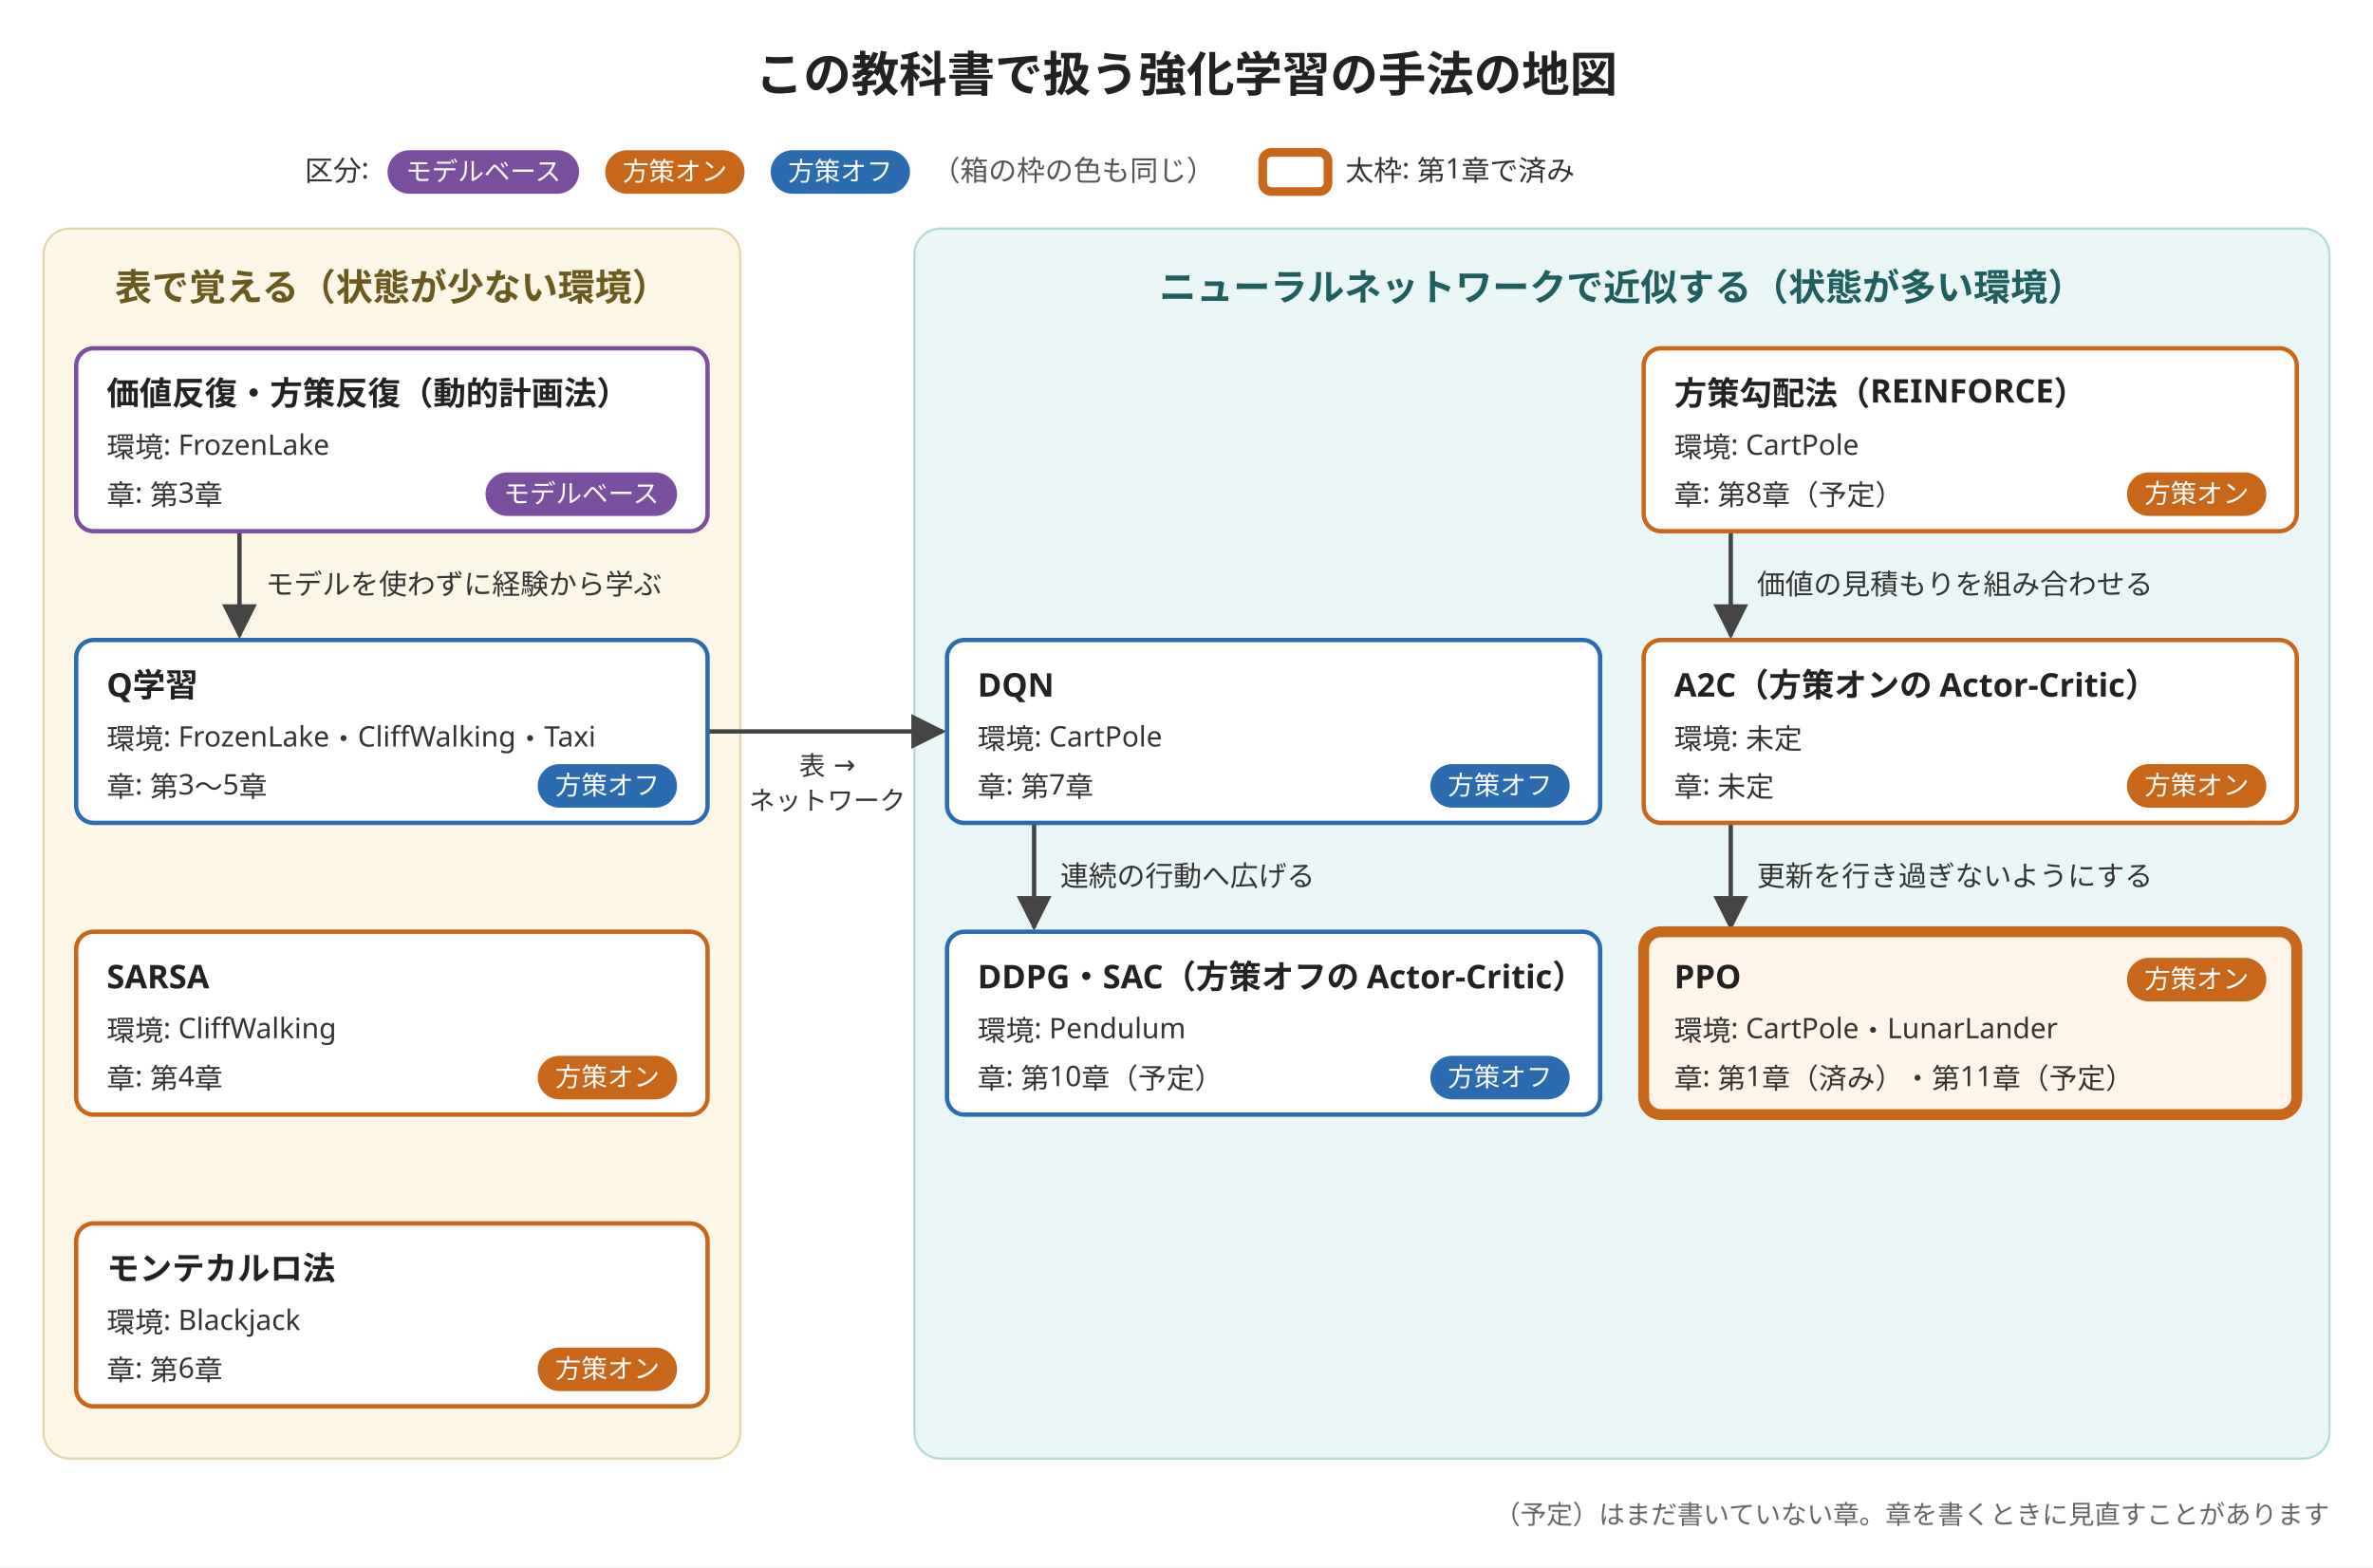
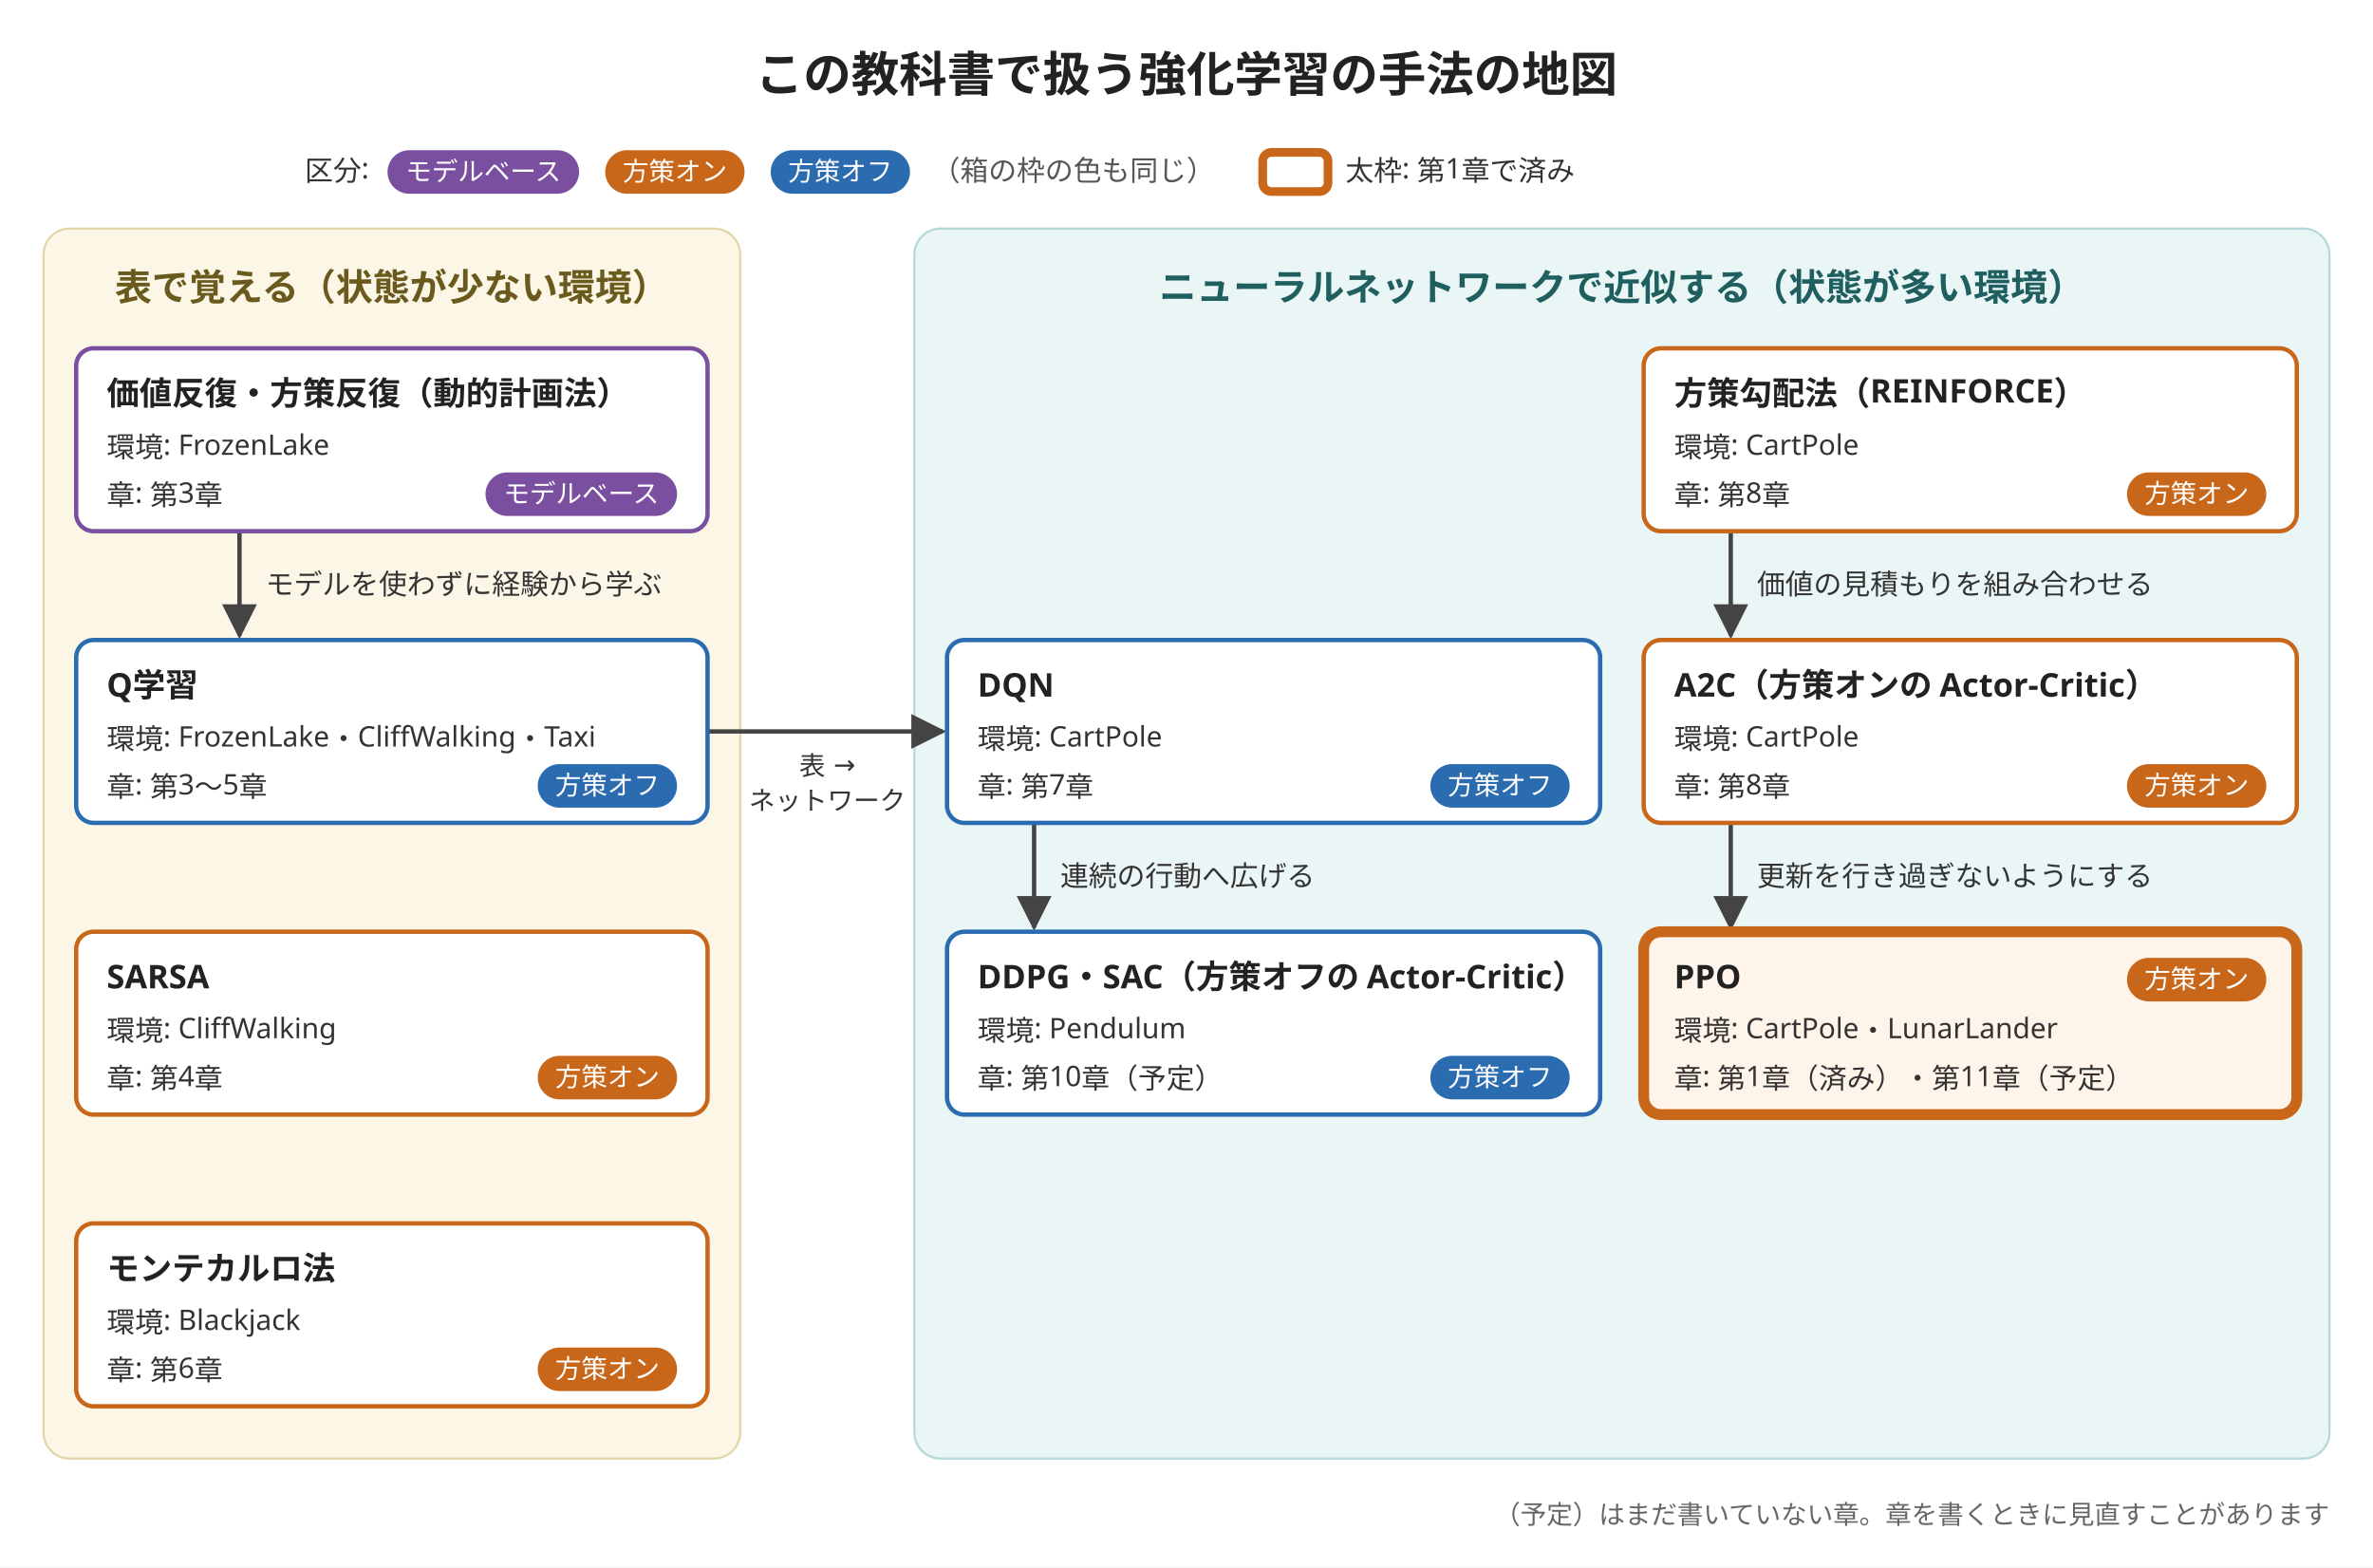
<svg xmlns="http://www.w3.org/2000/svg" width="1090" height="720" viewBox="0 0 1090 720" font-family="sans-serif">
  <defs>
    <marker id="arrow" viewBox="0 0 10 10" refX="9" refY="5" markerWidth="8" markerHeight="8" orient="auto-start-reverse">
      <path d="M0,0 L10,5 L0,10 z" fill="#444" />
    </marker>
  </defs>
  <rect x="0" y="0" width="1090" height="720" fill="#ffffff" />
  <text x="545" y="42" font-size="22" font-weight="bold" text-anchor="middle" fill="#222">この教科書で扱う強化学習の手法の地図</text>
  <g font-size="13" fill="#333" transform="translate(140,0)">
    <text x="0" y="83">区分:</text>
    <rect x="38" y="69" width="88" height="20" rx="10" fill="#7b4fa0" />
    <text x="82" y="83" font-size="12" fill="#fff" text-anchor="middle">モデルベース</text>
    <rect x="138" y="69" width="64" height="20" rx="10" fill="#c8661a" />
    <text x="170" y="83" font-size="12" fill="#fff" text-anchor="middle">方策オン</text>
    <rect x="214" y="69" width="64" height="20" rx="10" fill="#2b6cb0" />
    <text x="246" y="83" font-size="12" fill="#fff" text-anchor="middle">方策オフ</text>
    <text x="288" y="83" fill="#555">（箱の枠の色も同じ）</text>
    <rect x="440" y="70" width="30" height="18" rx="4" fill="#fff" stroke="#c8661a" stroke-width="4" />
    <text x="478" y="83">太枠: 第1章で済み</text>
  </g>
  <rect x="20" y="105" width="320" height="565" rx="12" fill="#fbf6e6" stroke="#e2d6a8" />
  <rect x="420" y="105" width="650" height="565" rx="12" fill="#eaf5f5" stroke="#b5d8d8" />
  <text x="180" y="138" font-size="17" font-weight="bold" text-anchor="middle" fill="#6b5a1e">表で覚える（状態が少ない環境）</text>
  <text x="745" y="138" font-size="17" font-weight="bold" text-anchor="middle" fill="#1f5f5f">ニューラルネットワークで近似する（状態が多い環境）</text>
  <g stroke="#444" stroke-width="2" fill="none" marker-end="url(#arrow)">
    <line x1="110" y1="244" x2="110" y2="292" />
    <line x1="325" y1="336" x2="433" y2="336" />
    <line x1="475" y1="378" x2="475" y2="426" />
    <line x1="795" y1="244" x2="795" y2="292" />
    <line x1="795" y1="378" x2="795" y2="426" />
  </g>
  <g font-size="13" fill="#333">
    <text x="122" y="273">モデルを使わずに経験から学ぶ</text>
    <text x="380" y="356" font-size="12" text-anchor="middle">表 →</text>
    <text x="380" y="372" font-size="12" text-anchor="middle">ネットワーク</text>
    <text x="487" y="407">連続の行動へ広げる</text>
    <text x="807" y="273">価値の見積もりを組み合わせる</text>
    <text x="807" y="407">更新を行き過ぎないようにする</text>
  </g>
  <g>
    <rect x="35" y="160" width="290" height="84" rx="8" fill="#fff" stroke="#7b4fa0" stroke-width="2" />
    <text x="49" y="186" font-size="15" font-weight="bold" fill="#222">価値反復・方策反復（動的計画法）</text>
    <text x="49" y="210" font-size="13" fill="#333">環境: FrozenLake</text>
    <text x="49" y="232" font-size="13" fill="#333">章: 第3章</text>
    <rect x="223" y="217" width="88" height="20" rx="10" fill="#7b4fa0" />
    <text x="267" y="231" font-size="12" fill="#fff" text-anchor="middle">モデルベース</text>
  </g>
  <g>
    <rect x="35" y="294" width="290" height="84" rx="8" fill="#fff" stroke="#2b6cb0" stroke-width="2" />
    <text x="49" y="320" font-size="15" font-weight="bold" fill="#222">Q学習</text>
    <text x="49" y="344" font-size="13" fill="#333">環境: FrozenLake・CliffWalking・Taxi</text>
    <text x="49" y="366" font-size="13" fill="#333">章: 第3〜5章</text>
    <rect x="247" y="351" width="64" height="20" rx="10" fill="#2b6cb0" />
    <text x="279" y="365" font-size="12" fill="#fff" text-anchor="middle">方策オフ</text>
  </g>
  <g>
    <rect x="35" y="428" width="290" height="84" rx="8" fill="#fff" stroke="#c8661a" stroke-width="2" />
    <text x="49" y="454" font-size="15" font-weight="bold" fill="#222">SARSA</text>
    <text x="49" y="478" font-size="13" fill="#333">環境: CliffWalking</text>
    <text x="49" y="500" font-size="13" fill="#333">章: 第4章</text>
    <rect x="247" y="485" width="64" height="20" rx="10" fill="#c8661a" />
    <text x="279" y="499" font-size="12" fill="#fff" text-anchor="middle">方策オン</text>
  </g>
  <g>
    <rect x="35" y="562" width="290" height="84" rx="8" fill="#fff" stroke="#c8661a" stroke-width="2" />
    <text x="49" y="588" font-size="15" font-weight="bold" fill="#222">モンテカルロ法</text>
    <text x="49" y="612" font-size="13" fill="#333">環境: Blackjack</text>
    <text x="49" y="634" font-size="13" fill="#333">章: 第6章</text>
    <rect x="247" y="619" width="64" height="20" rx="10" fill="#c8661a" />
    <text x="279" y="633" font-size="12" fill="#fff" text-anchor="middle">方策オン</text>
  </g>
  <g>
    <rect x="435" y="294" width="300" height="84" rx="8" fill="#fff" stroke="#2b6cb0" stroke-width="2" />
    <text x="449" y="320" font-size="15" font-weight="bold" fill="#222">DQN</text>
    <text x="449" y="344" font-size="13" fill="#333">環境: CartPole</text>
    <text x="449" y="366" font-size="13" fill="#333">章: 第7章</text>
    <rect x="657" y="351" width="64" height="20" rx="10" fill="#2b6cb0" />
    <text x="689" y="365" font-size="12" fill="#fff" text-anchor="middle">方策オフ</text>
  </g>
  <g>
    <rect x="435" y="428" width="300" height="84" rx="8" fill="#fff" stroke="#2b6cb0" stroke-width="2" />
    <text x="449" y="454" font-size="15" font-weight="bold" fill="#222">DDPG・SAC（方策オフの Actor-Critic）</text>
    <text x="449" y="478" font-size="13" fill="#333">環境: Pendulum</text>
    <text x="449" y="500" font-size="13" fill="#333">章: 第10章（予定）</text>
    <rect x="657" y="485" width="64" height="20" rx="10" fill="#2b6cb0" />
    <text x="689" y="499" font-size="12" fill="#fff" text-anchor="middle">方策オフ</text>
  </g>
  <g>
    <rect x="755" y="160" width="300" height="84" rx="8" fill="#fff" stroke="#c8661a" stroke-width="2" />
    <text x="769" y="186" font-size="15" font-weight="bold" fill="#222">方策勾配法（REINFORCE）</text>
    <text x="769" y="210" font-size="13" fill="#333">環境: CartPole</text>
-     <text x="769" y="232" font-size="13" fill="#333">章: 第8章（予定）</text>
+     <text x="769" y="232" font-size="13" fill="#333">章: 第8章</text>
    <rect x="977" y="217" width="64" height="20" rx="10" fill="#c8661a" />
    <text x="1009" y="231" font-size="12" fill="#fff" text-anchor="middle">方策オン</text>
  </g>
  <g>
    <rect x="755" y="294" width="300" height="84" rx="8" fill="#fff" stroke="#c8661a" stroke-width="2" />
    <text x="769" y="320" font-size="15" font-weight="bold" fill="#222">A2C（方策オンの Actor-Critic）</text>
-     <text x="769" y="344" font-size="13" fill="#333">環境: 未定</text>
-     <text x="769" y="366" font-size="13" fill="#333">章: 未定</text>
+     <text x="769" y="344" font-size="13" fill="#333">環境: CartPole</text>
+     <text x="769" y="366" font-size="13" fill="#333">章: 第8章</text>
    <rect x="977" y="351" width="64" height="20" rx="10" fill="#c8661a" />
    <text x="1009" y="365" font-size="12" fill="#fff" text-anchor="middle">方策オン</text>
  </g>
  <g>
    <rect x="755" y="428" width="300" height="84" rx="8" fill="#fff4ea" stroke="#c8661a" stroke-width="5" />
    <text x="769" y="454" font-size="15" font-weight="bold" fill="#222">PPO</text>
    <text x="769" y="478" font-size="13" fill="#333">環境: CartPole・LunarLander</text>
    <text x="769" y="500" font-size="13" fill="#333">章: 第1章（済み）・第11章（予定）</text>
    <rect x="977" y="440" width="64" height="20" rx="10" fill="#c8661a" />
    <text x="1009" y="454" font-size="12" fill="#fff" text-anchor="middle">方策オン</text>
  </g>
  <text x="1070" y="700" font-size="12" text-anchor="end" fill="#666">（予定）はまだ書いていない章。章を書くときに見直すことがあります</text>
</svg>
